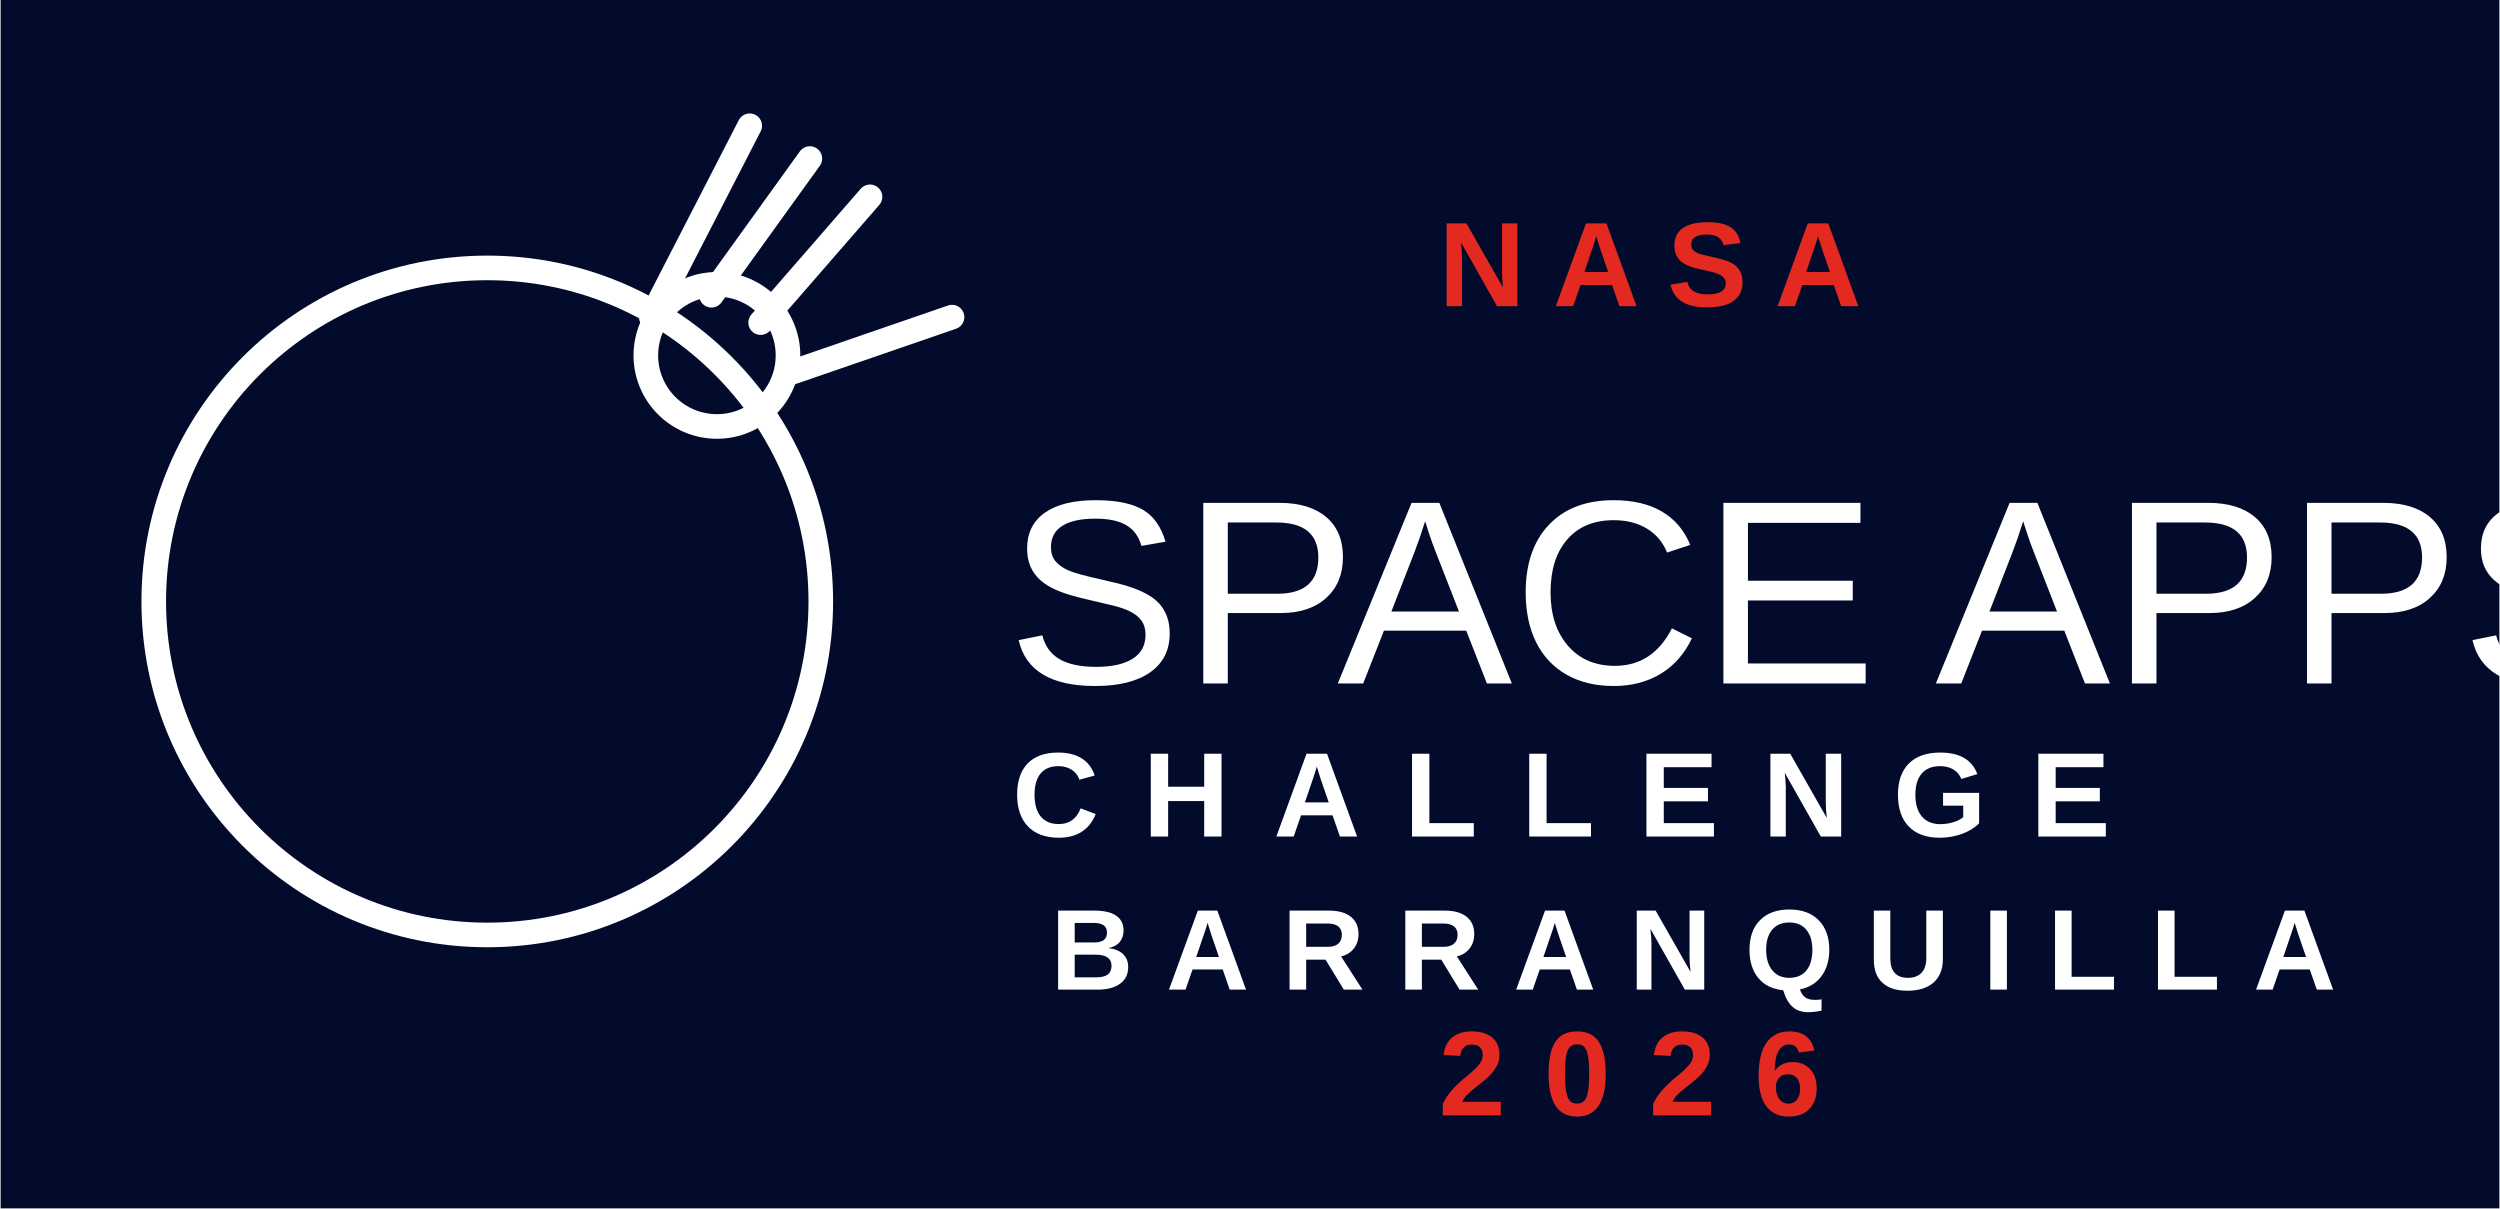
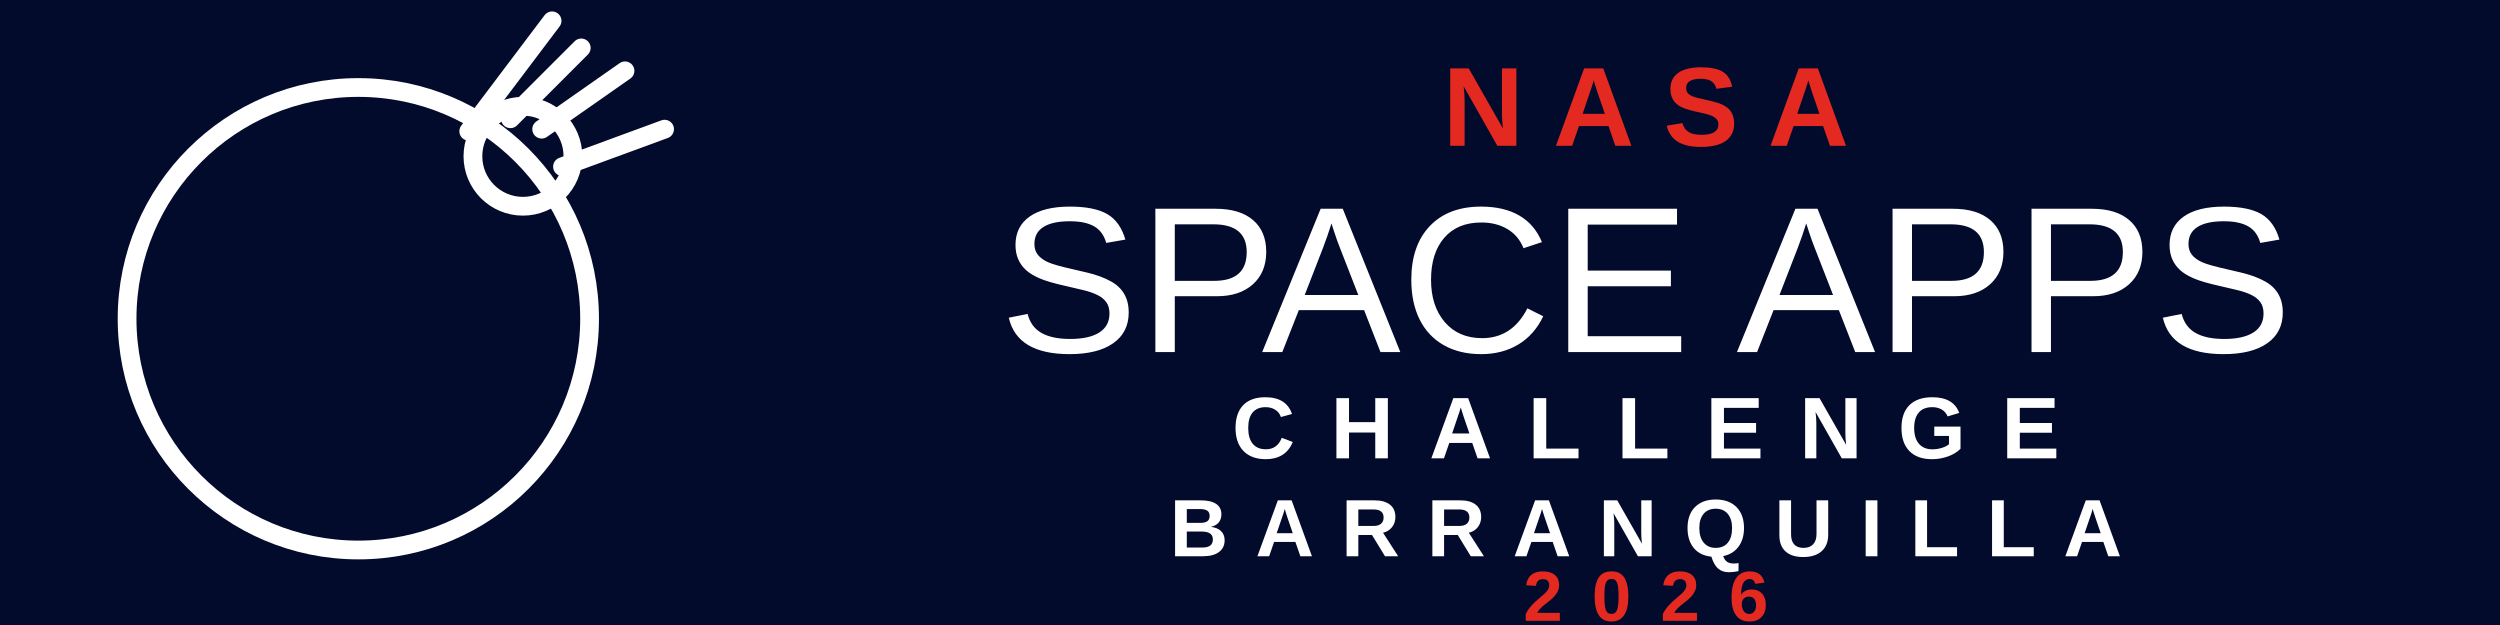
- <svg xmlns="http://www.w3.org/2000/svg" width="1200" height="580" viewBox="0 0 457 221">
-   <rect width="457" height="221" fill="#030b2d" />
-   <g fill="none" stroke="#fff" stroke-width="4.5" stroke-linecap="round" stroke-linejoin="round">
-     <circle cx="89" cy="110" r="61" />
-     <path d="M119 58 L137 23 M130 54 L148 29 M139 59 L159 36 M145 68 L174 58" />
-     <circle cx="131" cy="65" r="13" />
+ <svg xmlns="http://www.w3.org/2000/svg" width="1200" height="300" viewBox="0 0 1200 300">
+   <rect width="1200" height="300" fill="#030b2d" />
+   <g fill="none" stroke="#fff" stroke-width="9" stroke-linecap="round" stroke-linejoin="round">
+     <circle cx="172" cy="153" r="111" />
+     <path d="M225 63 L265 10 M245 57 L279 23 M260 62 L300 34 M270 80 L319 62" />
+     <circle cx="251" cy="75" r="24" />
  </g>
-   <g font-family="Arial,Helvetica,sans-serif" text-anchor="start">
-     <text x="263" y="56" fill="#e32920" font-size="22" font-weight="800" letter-spacing="5">NASA</text>
-     <text x="184" y="125" fill="#fff" font-size="48" font-weight="300" textLength="228" lengthAdjust="spacingAndGlyphs">SPACE APPS</text>
-     <text x="185" y="153" fill="#fff" font-size="22" font-weight="700" letter-spacing="8">CHALLENGE</text>
-     <text x="192" y="181" fill="#fff" font-size="21" font-weight="700" letter-spacing="6">BARRANQUILLA</text>
-     <text x="263" y="204" fill="#e32920" font-size="22" font-weight="800" letter-spacing="7">2026</text>
+   <g font-family="Arial,Helvetica,sans-serif" text-anchor="middle">
+     <text x="790" y="70" fill="#e32920" font-size="54" font-weight="800" letter-spacing="14">NASA</text>
+     <text x="790" y="169" fill="#fff" font-size="100" font-weight="300" textLength="650" lengthAdjust="spacingAndGlyphs">SPACE APPS</text>
+     <text x="790" y="220" fill="#fff" font-size="42" font-weight="700" letter-spacing="17">CHALLENGE</text>
+     <text x="790" y="267" fill="#fff" font-size="39" font-weight="700" letter-spacing="13">BARRANQUILLA</text>
+     <text x="790" y="298" fill="#e32920" font-size="34" font-weight="800" letter-spacing="14">2026</text>
  </g>
</svg>
